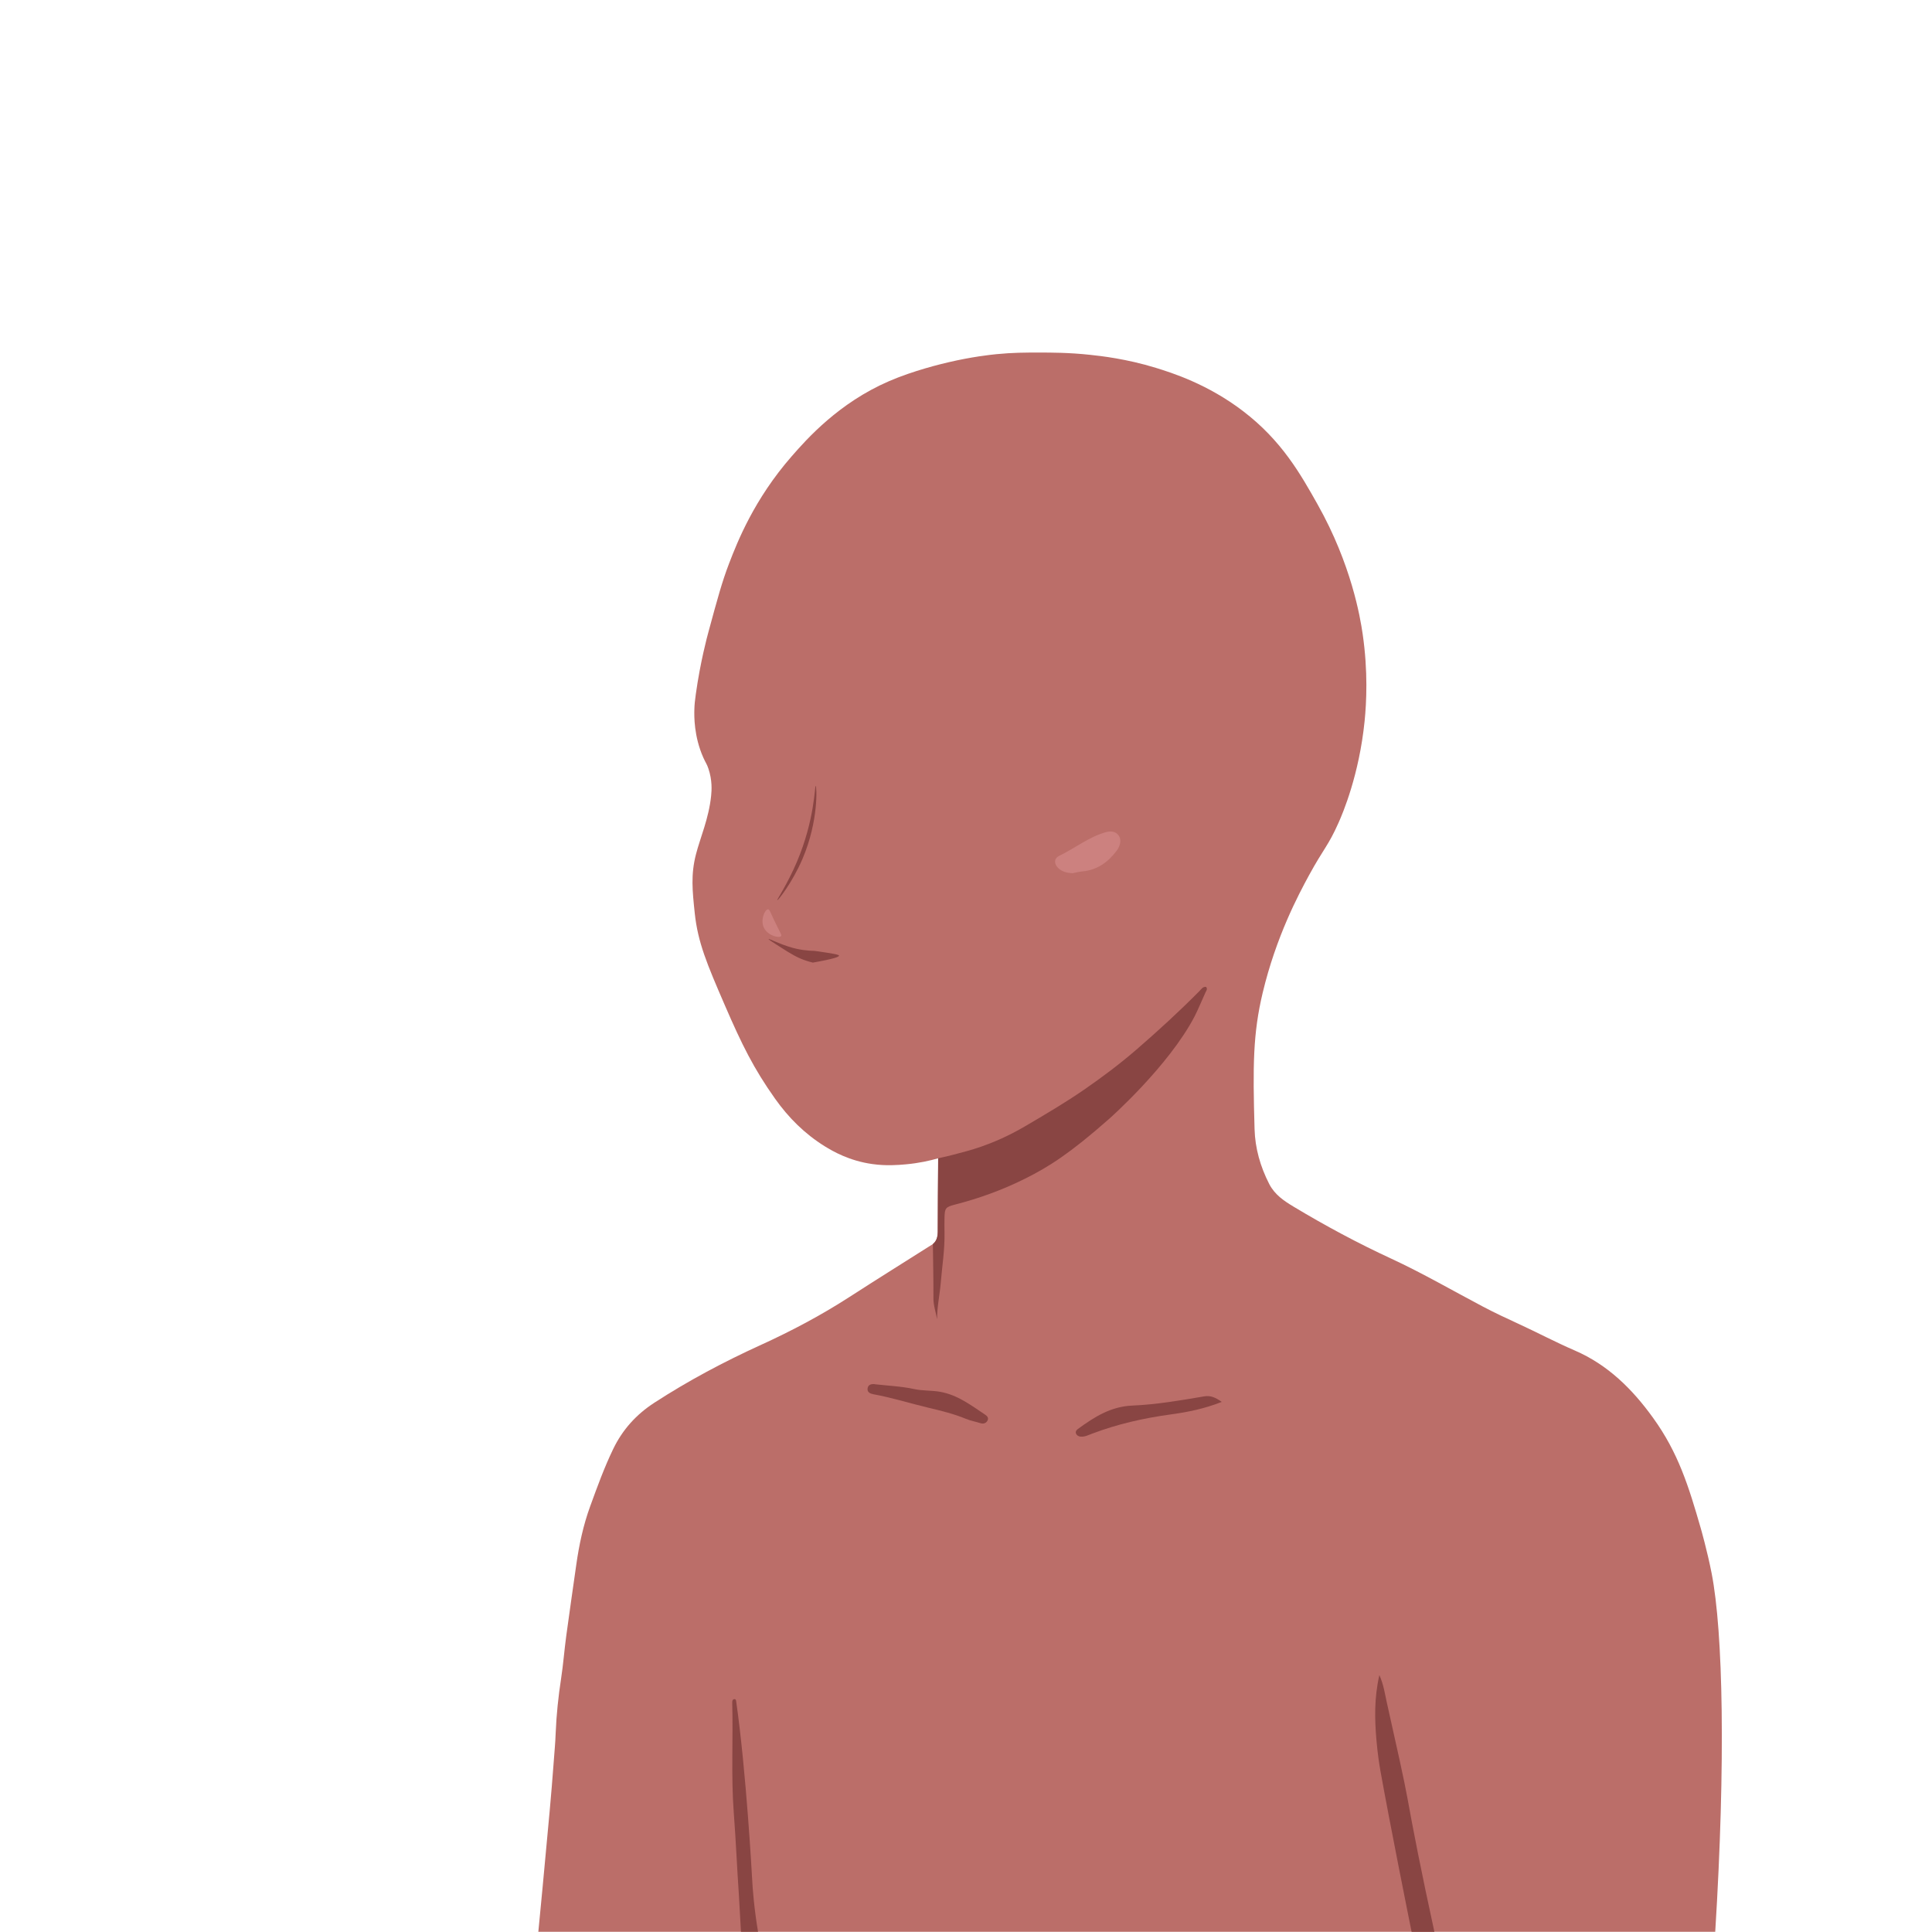
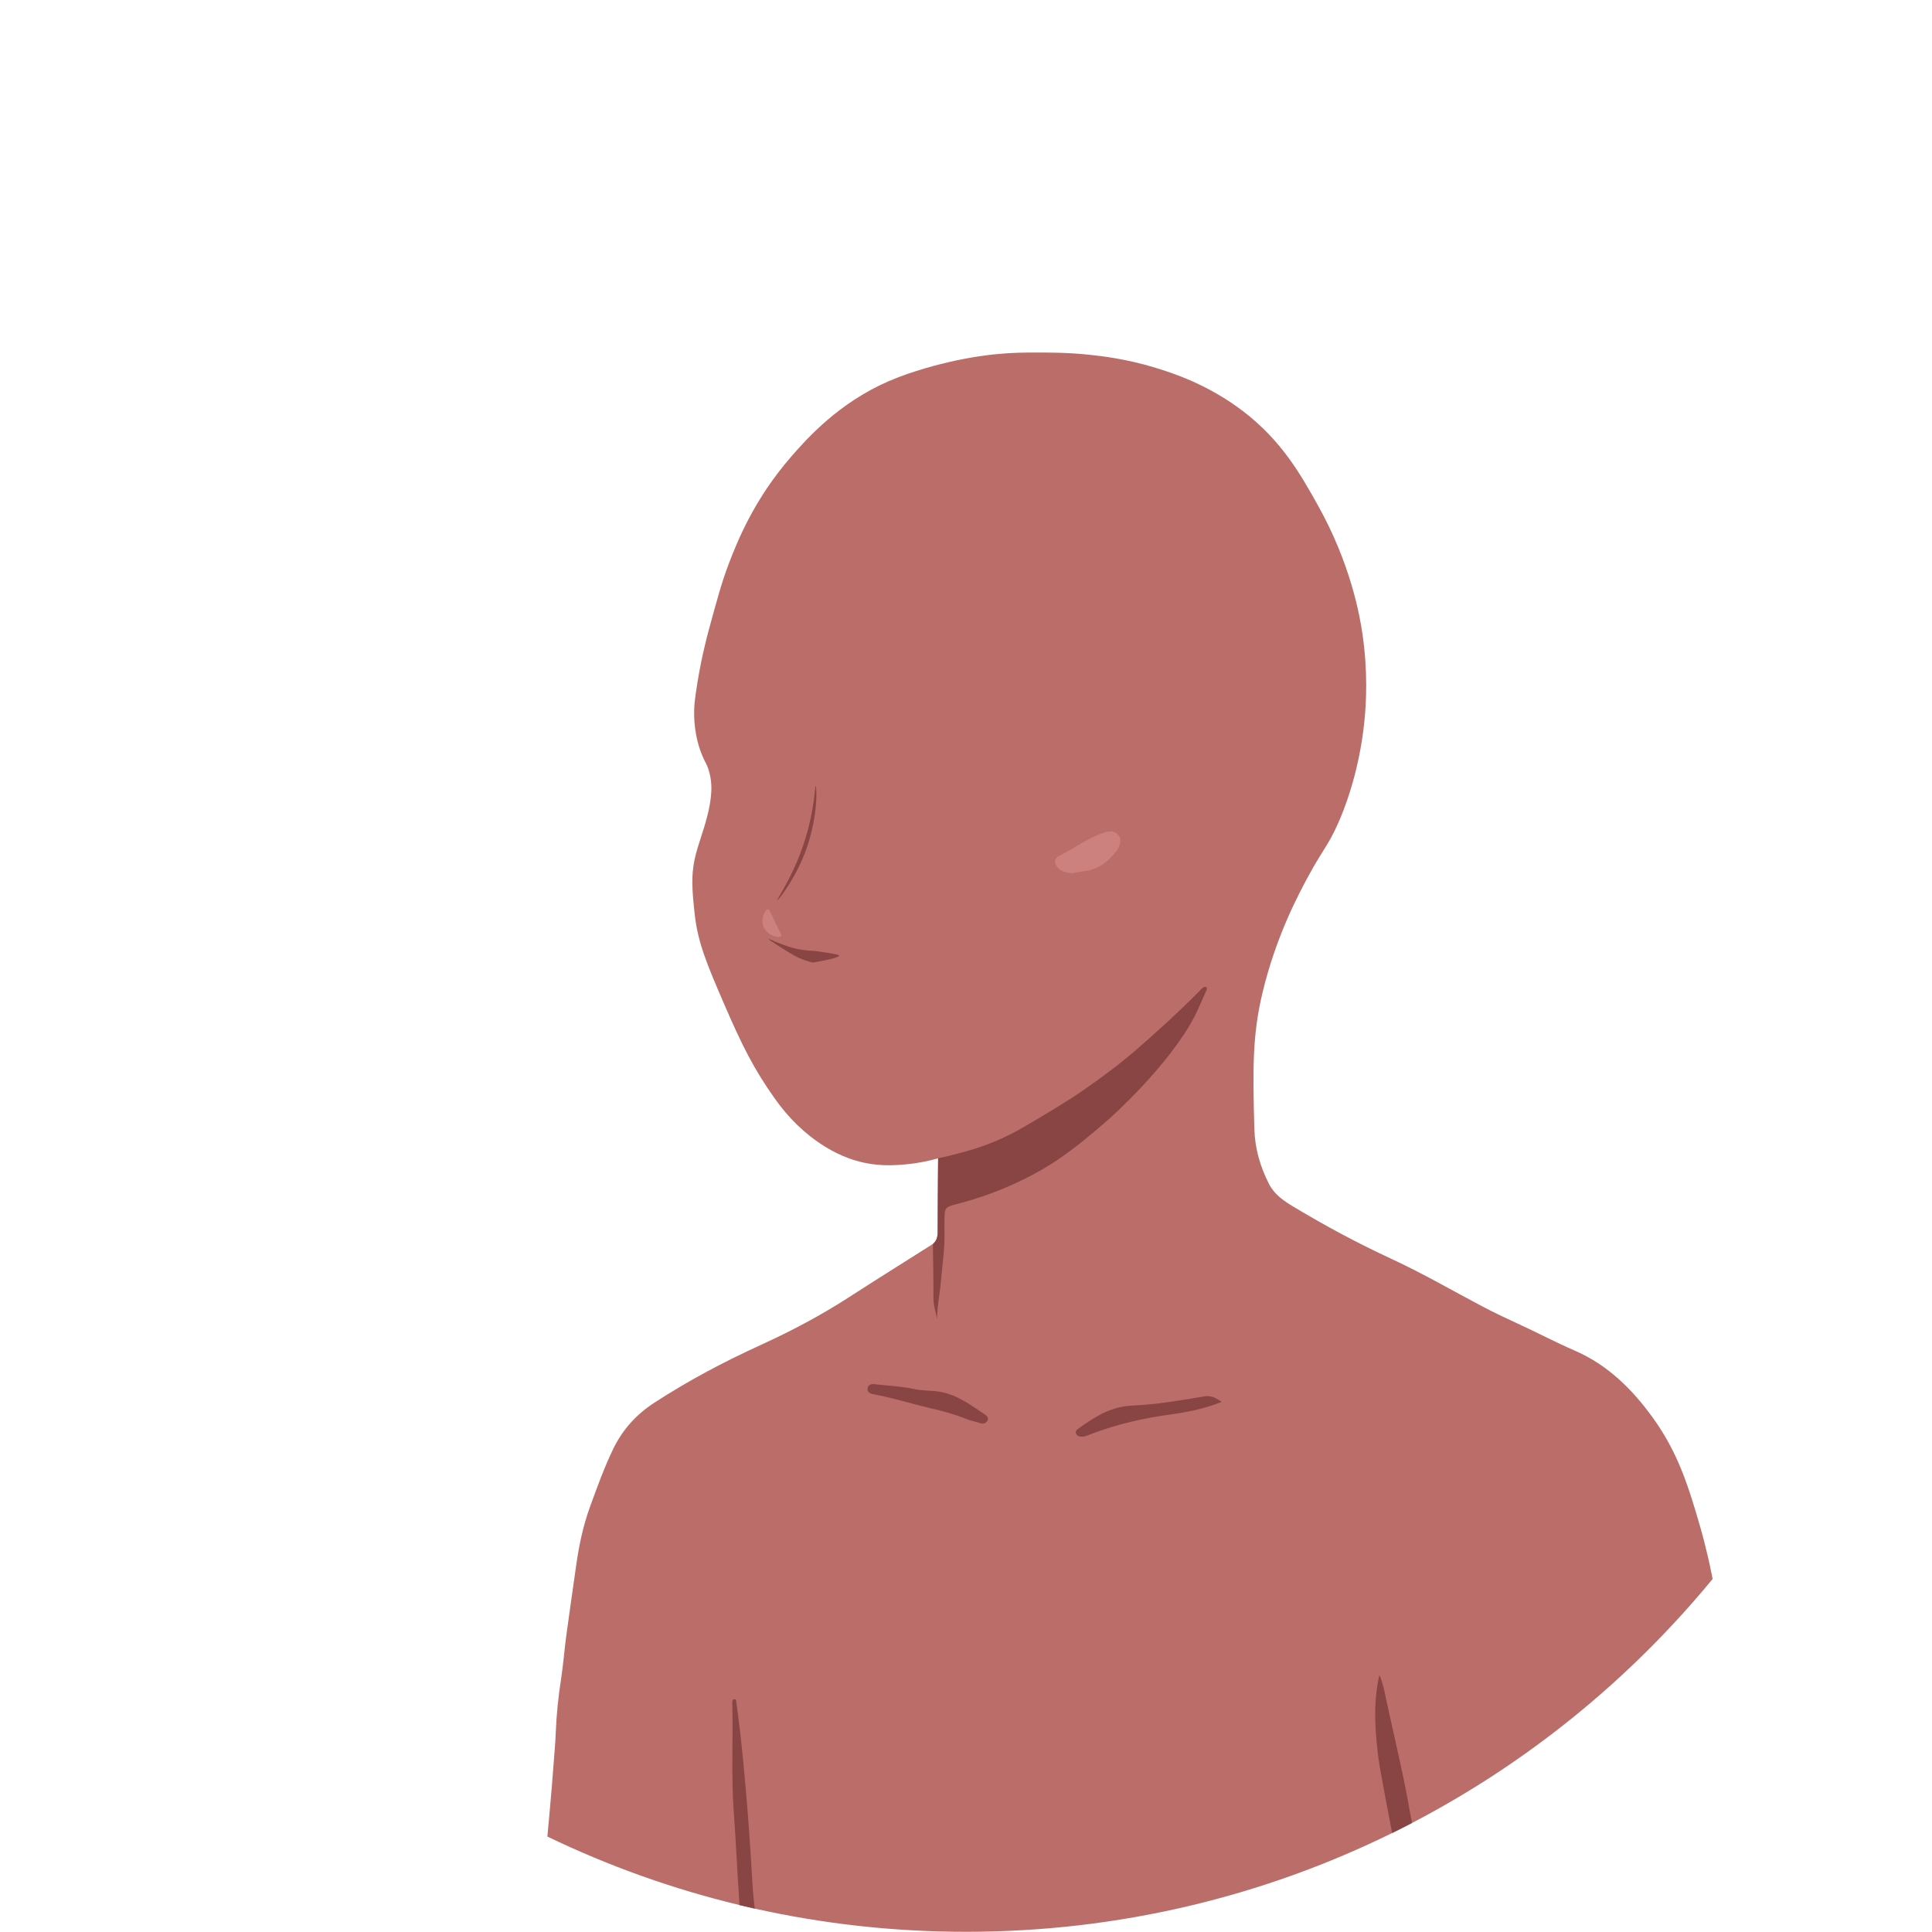
<svg xmlns="http://www.w3.org/2000/svg" id="Base_copy" viewBox="0 0 500 500">
  <defs>
    <style>.cls-1{fill:#bb6e69;}.cls-2{fill:#cc817f;}.cls-3{fill:#894543;}</style>
  </defs>
-   <path class="cls-1" d="m139.32,499.95c.25-2.57,1.79-18.52,2.91-30.99.43-4.8.72-8.24,1.02-12.33.34-4.72.42-4.76.56-8.15.19-4.71.69-9.45,1.41-14.14.56-3.65.83-7.35,1.33-11.01.82-6.1,1.72-12.2,2.58-18.3.73-5.18,1.81-10.28,3.61-15.21,1.82-5,3.63-10,5.95-14.81,2.42-5.03,6-8.97,10.66-11.99,8.8-5.71,18.03-10.61,27.58-14.96,7.89-3.6,15.54-7.65,22.84-12.36,7.19-4.64,14.45-9.17,21.68-13.75.3-.25.5-.5.62-.68.15-.23.24-.42.27-.49.08-.19.13-.35.16-.46.03-.11.05-.19.06-.21.04-.16.06-.29.07-.38.07-.6.07-1.04.07-1.04,0-.54.01-3.86.03-8.44,0-1.21.02-2.43.03-3.64.02-2.28.04-4.56.06-6.85-2.12.61-4.97,1.26-8.39,1.57-1.99.18-5.08.44-8.72-.08-5.92-.84-10.13-3.27-12.28-4.6-5.19-3.23-9.37-7.4-12.88-12.36-5.5-7.76-8.56-13.96-12.94-24.08-4.66-10.77-7.01-16.31-7.81-23.89-.61-5.81-1.05-9.94.32-15.25,1.08-4.22,3.32-9.25,3.92-15.11.15-1.44.31-4.07-.71-7.06-.43-1.27-.64-1.33-1.32-2.85-2.44-5.5-2.36-10.72-2.31-12.43.03-1.25.14-2.29.38-4,1.14-8.18,2.92-14.84,3.27-16.09,2.34-8.63,3.51-12.94,5.33-17.69,2.17-5.65,6.47-16.59,16.18-27.72,4-4.59,12.25-13.86,25.19-19.46,6.37-2.76,13.48-4.45,15.34-4.89,6.17-1.45,10.89-1.95,12.47-2.11,4.26-.42,7.47-.42,10.95-.42,3.27,0,7.83,0,13.31.59,2.84.3,9.44,1.04,17.02,3.37,4.24,1.31,13.44,4.22,22.58,11.21,10,7.64,14.85,16.27,19.3,24.18,8.71,15.5,11,29.13,11.63,33.45,1.43,9.83.98,17.87.51,22.58-1.41,13.94-5.65,23.84-6.74,26.29-2.69,6.06-3.82,6.58-7.67,13.65-2.65,4.87-8.5,15.81-11.98,30.42-2.5,10.52-2.56,18.76-2.09,35.22.14,4.97,1.49,9.72,3.79,14.21,1.44,2.79,3.82,4.38,6.37,5.91,8.17,4.91,16.57,9.42,25.22,13.42,8.14,3.77,15.87,8.27,23.78,12.44,2.95,1.55,5.96,2.97,9,4.36,4.93,2.26,9.72,4.81,14.7,6.96,8.57,3.7,14.92,10,20.29,17.46,6.51,9.02,9.19,17.66,12.36,28.67,0,0,1.64,5.71,2.78,11.54,2.97,15.22,3.65,48.9.93,92.78H139.32Z" />
+   <path class="cls-1" d="m442.93,407.17c-1.14-5.82-2.78-11.54-2.78-11.54-3.17-11.01-5.86-19.65-12.36-28.67-5.38-7.45-11.73-13.75-20.3-17.45-4.98-2.15-9.77-4.71-14.7-6.96-3.03-1.39-6.05-2.81-9-4.37-7.91-4.17-15.64-8.67-23.78-12.43-8.64-4-17.04-8.51-25.22-13.43-2.55-1.53-4.93-3.12-6.37-5.91-2.3-4.48-3.65-9.23-3.79-14.21-.47-16.46-.41-24.7,2.09-35.22,3.48-14.61,9.33-25.55,11.98-30.42,3.85-7.07,4.98-7.59,7.67-13.65,1.08-2.45,5.33-12.35,6.74-26.29.48-4.71.92-12.76-.51-22.58-.63-4.32-2.92-17.95-11.63-33.45-4.44-7.92-9.29-16.54-19.29-24.19-9.14-6.98-18.34-9.9-22.58-11.2-7.58-2.34-14.19-3.07-17.02-3.37-5.49-.59-10.04-.59-13.32-.59-3.48-.01-6.69,0-10.95.42-1.58.15-6.31.66-12.47,2.1-1.86.44-8.97,2.13-15.34,4.89-12.94,5.6-21.19,14.87-25.19,19.47-9.71,11.13-14.01,22.07-16.18,27.72-1.82,4.76-2.99,9.07-5.33,17.69-.34,1.26-2.12,7.92-3.26,16.1-.24,1.71-.35,2.75-.38,4-.05,1.71-.13,6.92,2.31,12.43.67,1.52.88,1.58,1.31,2.85,1.02,2.99.86,5.62.72,7.06-.6,5.86-2.84,10.89-3.92,15.11-1.37,5.31-.93,9.44-.32,15.26.8,7.57,3.15,13.11,7.81,23.88,4.38,10.12,7.44,16.33,12.94,24.08,3.51,4.96,7.69,9.13,12.88,12.37,2.15,1.33,6.36,3.76,12.28,4.6,3.63.51,6.73.25,8.71.07,3.42-.31,6.28-.96,8.39-1.57-.02,2.29-.04,4.57-.06,6.85,0,.68,0,1.36-.01,2.04-.03,3.33-.05,6.65-.04,9.98,0,.13,0,.25,0,.37,0,.06,0,.13-.01.19-.01.29-.04.57-.1.83,0,.02,0,.05,0,.08-.01.01-.01.02-.02.04-.02.09-.04.17-.07.25-.02.07-.04.14-.07.21,0,.01,0,.02-.01.03-.01.04-.03.09-.05.14-.01.02-.02.04-.03.07h-.01s-.03.08-.05.11c-.04.07-.08.15-.14.24-.17.26-.39.51-.67.74-7.23,4.58-14.49,9.11-21.67,13.75-7.3,4.72-14.96,8.77-22.84,12.37-9.55,4.35-18.78,9.24-27.58,14.96-4.65,3.02-8.23,6.96-10.66,11.99-2.31,4.81-4.12,9.81-5.94,14.81-1.8,4.93-2.88,10.03-3.61,15.21-.86,6.1-1.76,12.19-2.58,18.3-.49,3.66-.76,7.36-1.32,11.01-.73,4.69-1.22,9.42-1.41,14.14-.14,3.38-.22,3.43-.56,8.15-.3,4.09-.59,7.53-1.02,12.33-.18,2.05-.38,4.18-.58,6.34,15.73,7.58,32.38,13.56,49.73,17.73,1.32.32,2.64.62,3.96.92,17.6,3.93,35.9,6,54.69,6,39.58,0,77-9.2,110.26-25.57,1.73-.85,3.45-1.72,5.16-2.61,30.01-15.65,56.44-37.21,77.76-63.13-.09-.51-.18-1-.27-1.47Z" />
  <g>
    <path class="cls-2" d="m197.7,240.1c1,2.07,3.96,2.76,4.44,2.16.2-.25-.09-.67-.98-2.45-1.83-3.63-1.93-4.5-2.4-4.48-.82.03-2.04,2.74-1.06,4.77Z" />
    <g id="Cheek_highlight">
      <path class="cls-2" d="m277.52,225.99c-1.3-.08-2.47-.34-3.43-1.13-1.31-1.08-1.45-2.65.04-3.37,4.02-1.95,7.58-4.82,11.93-6.09,1.72-.5,2.91-.09,3.58,1.03.59.97.3,2.47-.64,3.73-2.26,3.01-5.09,5.03-8.96,5.37-.87.08-1.72.32-2.51.47Z" />
    </g>
  </g>
  <g id="Ear_copy">
-     <path class="cls-3" d="m203.77,246.26c1.3.77,2.17,1.29,3.34,1.79.76.33,1.86.74,3.26,1.07,5.63-.99,6.79-1.51,6.77-1.8-.02-.24-.99-.41-2.93-.73-2.07-.35-3.47-.5-3.47-.5-1.55-.03-3.96-.22-6.73-1.13-3.01-.99-5.02-2.08-5.1-1.93-.05.09.86.68,2.67,1.84,1.02.66,1.54.99,2.2,1.39Z" />
-     <path class="cls-3" d="m206.21,223.11c4.67-10.97,4.62-19.76,4.89-19.73.28.03.81,9.04-3.42,18.91-2.65,6.17-6.34,10.79-6.52,10.68-.16-.1,2.59-4.08,5.05-9.86Z" />
-     <path class="cls-3" d="m242.77,299.77c1.28-.27,3.07-.67,5.18-1.26,1.92-.54,8.72-1.97,17.34-7.03,5.16-3.03,10.32-6.06,15.25-9.46,4.69-3.23,9.23-6.64,13.55-10.37,5.61-4.85,11.07-9.86,16.29-15.13.5-.5.9-1.23,1.76-1.11.44.59.05.99-.14,1.38-.43.89-1.98,4.61-2.83,6.23-6.77,13-22.18,26.59-22.18,26.59-10.1,8.9-15.55,12.36-21.75,15.45-5.79,2.89-11.87,5.09-18.14,6.7-2.35.6-2.6.92-2.66,3.28-.03,1.33-.03,2.67,0,4,.08,4.37-.62,8.68-.98,13.01-.26,3.11-.96,6.18-.94,9.35-.34-1.83-.96-3.56-.95-5.46.02-4.66-.08-9.32-.14-13.98,1.04-.87,1.25-1.99,1.25-3.31,0-6.29.07-12.58.11-18.86Z" />
-     <path class="cls-3" d="m357.21,458.01c-.25-1.38-.67-4.03-.98-7.59-.47-5.41-.62-10.92.75-16.91,1.14,2.57,1.41,4.8,1.89,6.93,2.64,11.77,4.57,20.44,5.38,24.95,1.39,7.72,3.56,18.94,6.97,34.57h-5.9c-.64-3.16-5.57-27.7-8.12-41.95Z" />
-     <path class="cls-3" d="m191.24,490.67c-.5-7.18-.79-14.37-1.34-21.54-.72-9.5-.14-18.98-.4-28.47,0-.35,0-.76.44-.91.14-.04.25-.02.34.02.18.1.22.35.23.44,2.67,18.61,4.12,45.73,4.12,45.73.16,3.07.54,7.96,1.55,14.01h-4.42c-.17-3.09-.35-6.19-.52-9.28Z" />
-     <path class="cls-3" d="m316.19,362.81c-4.59,1.81-8.88,2.65-13.18,3.24-6.99.95-13.8,2.49-20.4,4.99-.96.36-1.92.88-3.01.75-.51-.06-.93-.31-1.12-.77-.21-.51.08-.91.49-1.21,4.24-3.09,8.5-5.82,14.1-6.05,6.23-.26,12.41-1.34,18.57-2.38,1.65-.28,2.89.26,4.55,1.43Z" />
-     <path class="cls-3" d="m226.41,358.24c3.39.39,6.83.52,10.14,1.24,2.26.5,4.52.32,6.77.72,4.52.81,7.95,3.47,11.57,5.87.53.35,1.11.87.63,1.66-.41.67-1.12.8-1.77.59-1.26-.41-2.57-.62-3.81-1.14-3.07-1.27-6.3-2.06-9.54-2.83-4.8-1.14-9.5-2.63-14.36-3.52-.69-.13-1.61-.43-1.52-1.42.1-1.09.97-1.28,1.89-1.19Z" />
+     <g>
+       <path class="cls-3" d="m203.77,246.26c1.3.77,2.17,1.29,3.34,1.79.76.33,1.86.74,3.26,1.07,5.63-.99,6.79-1.51,6.77-1.8-.02-.24-.99-.41-2.93-.73-2.07-.35-3.47-.5-3.47-.5-1.55-.03-3.96-.22-6.73-1.13-3.01-.99-5.02-2.08-5.1-1.93-.05.09.86.68,2.67,1.84,1.02.66,1.54.99,2.2,1.39Z" />
+       <path class="cls-3" d="m206.21,223.11c4.67-10.97,4.62-19.76,4.89-19.73.28.03.81,9.04-3.42,18.91-2.65,6.17-6.34,10.79-6.52,10.68-.16-.1,2.59-4.08,5.05-9.86Z" />
+       <path class="cls-3" d="m242.77,299.77c1.28-.27,3.07-.67,5.18-1.26,1.92-.54,8.72-1.97,17.34-7.03,5.16-3.03,10.32-6.06,15.25-9.46,4.69-3.23,9.23-6.64,13.55-10.37,5.61-4.85,11.07-9.86,16.29-15.13.5-.5.9-1.23,1.76-1.11.44.59.05.99-.14,1.38-.43.89-1.98,4.61-2.83,6.23-6.77,13-22.18,26.59-22.18,26.59-10.1,8.9-15.55,12.36-21.75,15.45-5.79,2.89-11.87,5.09-18.14,6.7-2.35.6-2.6.92-2.66,3.28-.03,1.33-.03,2.67,0,4,.08,4.37-.62,8.68-.98,13.01-.26,3.11-.96,6.18-.94,9.35-.34-1.83-.96-3.56-.95-5.46.02-4.66-.08-9.32-.14-13.98,1.04-.87,1.25-1.99,1.25-3.31,0-6.29.07-12.58.11-18.86Z" />
+       <path class="cls-3" d="m365.44,471.77c-1.71.89-3.43,1.76-5.16,2.61-1.12-5.82-2.23-11.65-3.07-16.37-.25-1.38-.67-4.03-.98-7.6-.47-5.4-.62-10.91.75-16.91,1.14,2.57,1.41,4.8,1.89,6.93,2.63,11.76,4.57,20.44,5.38,24.95.34,1.91.73,4.04,1.19,6.39Z" />
+       <path class="cls-3" d="m195.33,493.95c-1.32-.3-2.64-.6-3.96-.92-.04-.78-.08-1.57-.13-2.36-.5-7.17-.79-14.37-1.33-21.53-.72-9.5-.14-18.99-.4-28.47-.01-.35-.01-.77.44-.91.15-.04.26-.03.34.02.18.1.22.35.23.44,2.67,18.61,4.12,45.72,4.12,45.72.1,1.98.3,4.7.69,8.01Z" />
+       <path class="cls-3" d="m316.19,362.81c-4.59,1.81-8.88,2.65-13.18,3.24-6.99.95-13.8,2.49-20.4,4.99-.96.36-1.92.88-3.01.75-.51-.06-.93-.31-1.12-.77-.21-.51.08-.91.49-1.21,4.24-3.09,8.5-5.82,14.1-6.05,6.23-.26,12.41-1.34,18.57-2.38,1.65-.28,2.89.26,4.55,1.43Z" />
+       <path class="cls-3" d="m226.41,358.24c3.39.39,6.83.52,10.14,1.24,2.26.5,4.52.32,6.77.72,4.52.81,7.95,3.47,11.57,5.87.53.35,1.11.87.63,1.66-.41.67-1.12.8-1.77.59-1.26-.41-2.57-.62-3.81-1.14-3.07-1.27-6.3-2.06-9.54-2.83-4.8-1.14-9.5-2.63-14.36-3.52-.69-.13-1.61-.43-1.52-1.42.1-1.09.97-1.28,1.89-1.19Z" />
+     </g>
  </g>
</svg>
